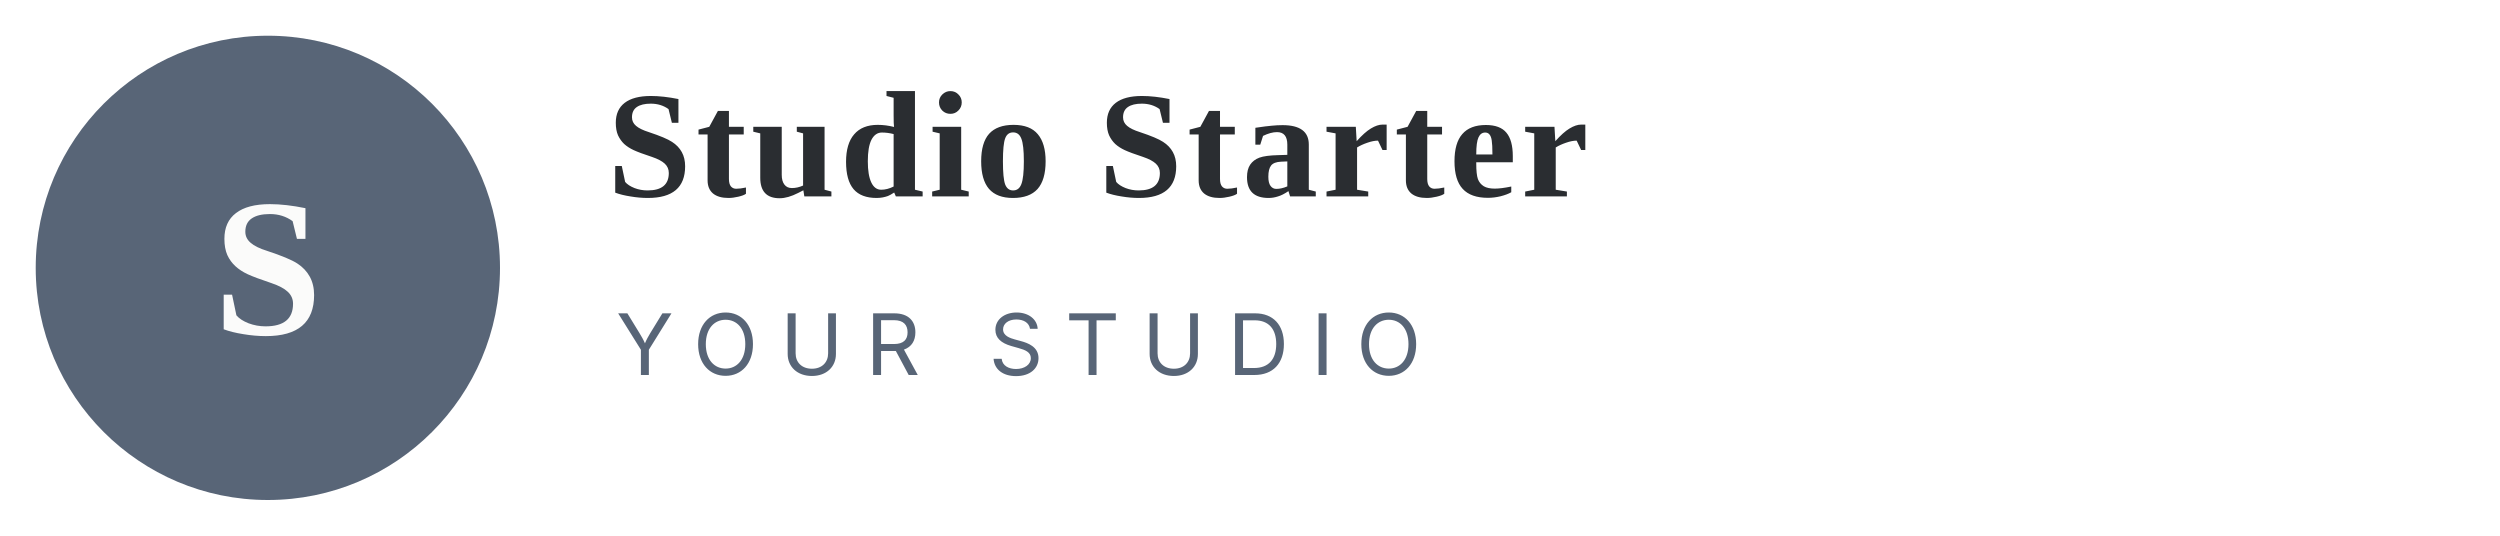
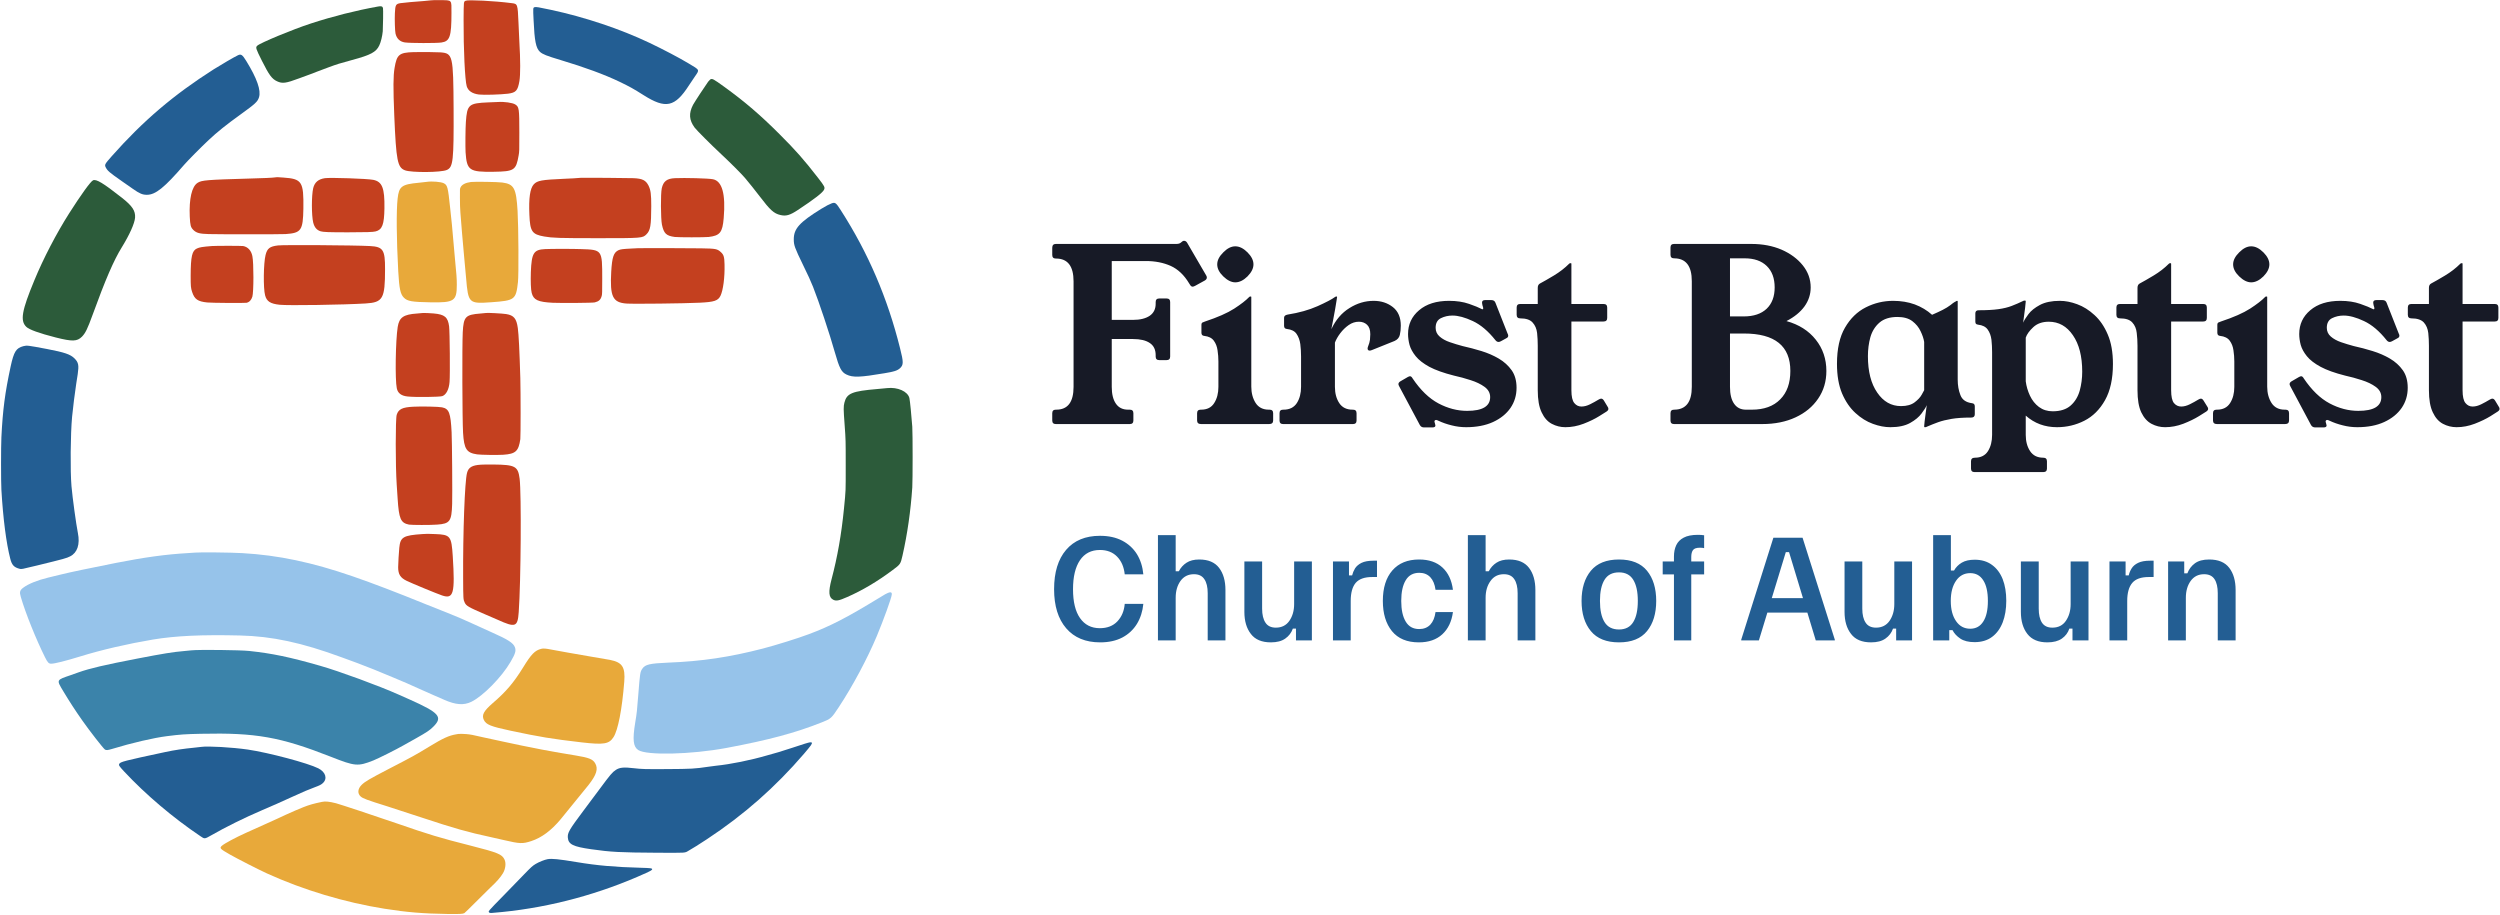
- <svg xmlns="http://www.w3.org/2000/svg" viewBox="0 0 280 60" fill="none" role="img" aria-label="Studio Starter">
-   <circle cx="30" cy="30" r="26" fill="#586577" />
-   <text x="30" y="30" font-family="Libre Baskerville, Georgia, Cambria, 'Times New Roman', serif" font-size="22" font-weight="700" fill="#FBFBFA" text-anchor="middle" dominant-baseline="central">S</text>
-   <text x="68" y="22" font-family="Libre Baskerville, Georgia, Cambria, 'Times New Roman', serif" font-size="17" font-weight="700" fill="#2A2D31" dominant-baseline="auto" letter-spacing="0.5">Studio Starter</text>
-   <text x="69" y="42" font-family="'Inter', system-ui, sans-serif" font-size="9.5" font-weight="400" fill="#586577" dominant-baseline="auto" letter-spacing="2.5">YOUR STUDIO</text>
+ <svg xmlns="http://www.w3.org/2000/svg" viewBox="9 8 2311 845" width="2311" height="845">
+   <g transform="scale(0.704918)">
+     <path d="M 508.5 19.9 C 479.5 25.1, 449.4 32.7, 420.3 42.2 C 396.6 49.9, 353.8 67.7, 350.1 71.3 C 347.7 73.6, 348.1 74.8, 356.3 91.2 C 365.7 109.9, 369.4 114.9, 376.2 118 C 383.1 121.2, 387.6 120.6, 405 114.1 C 409.7 112.4, 416.3 109.9, 419.7 108.7 C 423.1 107.4, 427.4 105.8, 429.3 105 C 431.3 104.2, 437.7 101.8, 443.7 99.6 C 454.5 95.6, 458.3 94.4, 474.6 90 C 499.1 83.4, 506.1 79.6, 510.2 70.8 C 512.3 66.4, 514.1 58.7, 514.7 52.4 C 515.1 46.8, 515.4 23.3, 515 21.9 C 514.4 19.6, 512.7 19.1, 508.5 19.9 M 944.1 115.6 C 943.6 116, 942.4 117.3, 941.4 118.5 C 938 123.1, 923.1 145.9, 921.6 148.8 C 915.8 160, 916.4 168.8, 923.7 178.7 C 926.3 182.2, 945.8 201.7, 958.5 213.5 C 970.5 224.7, 985.2 239.4, 989.7 244.7 C 994.7 250.5, 1003.3 261.4, 1008.9 268.7 C 1022.8 287, 1027.6 291.3, 1036.1 293.3 C 1043.5 295.1, 1048.7 293.6, 1059.1 286.7 C 1081.2 272.1, 1091.7 263.9, 1093.4 260.1 C 1094.8 257, 1094.2 255.8, 1085.7 244.8 C 1066.5 220.1, 1056.5 208.8, 1035 187.3 C 1010 162.3, 990 145.1, 962.7 125.3 C 948 114.7, 946.8 114, 944.1 115.6 M 134.8 247.8 C 131.6 249.2, 119 266.7, 103.4 291.2 C 86.8 317.4, 69.7 350.1, 57.8 379 C 41.3 418.8, 39 431.9, 47.2 439.9 C 51 443.6, 64.3 448.4, 85.9 453.9 C 107.8 459.4, 113.8 459.2, 120.2 452.9 C 124.7 448.3, 127.5 442.7, 134.2 424.2 C 151 378, 161.9 352.8, 172.4 335.8 C 182.7 319.1, 189.3 304.3, 189.9 296.8 C 190.5 287.8, 186.4 281.5, 172.4 270.5 C 148.1 251.4, 139 245.9, 134.8 247.8 M 1176 520.3 C 1174.6 520.5, 1168.9 521, 1163.3 521.5 C 1130.1 524.3, 1123.2 527.1, 1120.1 539.3 C 1118.8 544.6, 1118.8 547.4, 1120.4 568.8 C 1121.8 588.2, 1121.8 588.2, 1121.8 621.2 C 1121.8 657.6, 1122 652.9, 1119.5 678.5 C 1116.1 712.5, 1111 741.6, 1103.2 771.1 C 1098.9 787.6, 1099.5 794.8, 1105.4 797.8 C 1109.3 799.8, 1112.8 799.1, 1123.7 794.3 C 1143.4 785.7, 1163.5 773.8, 1183.5 758.8 C 1193.5 751.4, 1193.7 751, 1196.2 740.2 C 1202.7 711.6, 1207 681.4, 1209.1 650.5 C 1209.7 641.6, 1209.7 579.6, 1209.1 571 C 1208 556.1, 1206.1 536.7, 1205.3 533.3 C 1203.1 524.6, 1189.9 518.7, 1176 520.3" fill="#2C5B3A" fill-rule="evenodd" />
+     <path d="M 714.1 20.7 C 711.6 21.4, 711.7 21.1, 712.5 38 C 713.7 65.1, 715.6 74.5, 720.8 79.3 C 724.5 82.6, 729.3 84.5, 748.3 90.2 C 779.9 99.7, 805 108.9, 825.5 118.7 C 838.3 124.9, 843.3 127.6, 856.7 136.1 C 885.8 154.5, 897.8 151.9, 916.3 123.2 C 918.5 119.9, 921.8 115, 923.6 112.3 C 930.4 102.4, 930.9 103.6, 915.9 94.6 C 903.8 87.3, 882.1 75.9, 864.4 67.5 C 826.1 49.3, 779.8 33.8, 735 24.2 C 719.3 20.8, 715.8 20.3, 714.1 20.7 M 324.8 83.8 C 320.1 86, 303 96, 293.1 102.2 C 240.4 135.7, 200.3 169.9, 159.2 216.3 C 150.2 226.5, 149.7 227.4, 151.4 230.8 C 153.8 235.4, 155.9 237.3, 172.8 249.1 C 178 252.6, 184.3 257.1, 187 259 C 195.8 265.2, 199.6 266.8, 205.3 266.8 C 216.6 266.9, 228.4 257.4, 254.2 227.5 C 258.8 222.1, 276.8 204, 286.5 194.9 C 297.7 184.4, 309.1 175.2, 328 161.6 C 347.8 147.3, 350.5 144.8, 352.4 139 C 355.3 130, 349.8 114.1, 335.7 91.3 C 330.6 83, 328.9 81.9, 324.8 83.8 M 1103.4 278 C 1100.2 279.2, 1096.3 281.2, 1089.9 285.1 C 1061.3 302.8, 1053.7 311.1, 1053.7 325.1 C 1053.7 333, 1054.8 336, 1065.8 358.7 C 1072.3 372, 1075.9 379.8, 1079 387.6 C 1086.5 406.4, 1101.1 450.3, 1107.5 473.2 C 1113.5 494.3, 1116.1 499.3, 1122.8 502.5 C 1131.2 506.6, 1140.7 506.2, 1172.6 500.8 C 1185.5 498.7, 1189.6 497.3, 1193 494.2 C 1197.7 489.8, 1197.7 486.4, 1193.1 468.2 C 1176.6 402, 1151.4 343.2, 1115.4 287.1 C 1109 277.1, 1108 276.4, 1103.4 278 M 43.4 465.3 C 33.9 467.8, 31 472.4, 26.8 491.6 C 19.3 526.4, 16.4 548.6, 14.6 584.7 C 14 596.2, 14 643.9, 14.6 653.7 C 16.8 691.5, 21 723.7, 26.2 743.9 C 28.3 752.3, 31.1 755.3, 38.3 757.2 C 41.1 757.9, 40.4 758, 61.8 752.8 C 97.3 744.1, 99.9 743.4, 104.8 740.9 C 114.2 736.2, 117.9 725.1, 114.9 710.3 C 112.6 698.8, 107.8 663.8, 106.5 648.8 C 104.8 629, 105.2 580.5, 107.3 558 C 108.4 546.3, 111 525.8, 112.7 514.8 C 113.2 511.4, 114.1 505.5, 114.7 501.9 C 116.4 490.2, 115.7 486.6, 110.4 481.3 C 105.1 476, 97.3 473.4, 74.3 469 C 48.9 464.2, 48.1 464.1, 43.4 465.3" fill="#235E93" fill-rule="evenodd" />
+     <path d="M 268.7 736 C 267.5 736.1, 263.5 736.4, 259.8 736.6 C 230.1 738.3, 202.8 742.1, 165 749.5 C 127.8 756.9, 105.4 761.6, 92.8 764.7 C 87 766.1, 79.3 768, 75.9 768.8 C 61.8 772.2, 49.8 777.1, 43.3 782 C 38.8 785.3, 38.1 787.8, 40 794 C 46.1 815.1, 60.1 849.8, 71.8 873.3 C 75.2 880.1, 76.7 881.7, 79.8 881.7 C 84.5 881.7, 98.7 878.1, 117.9 872.2 C 146 863.5, 180.2 855.6, 213.5 850 C 243.2 845.1, 277.7 843.5, 327.5 844.7 C 369.6 845.7, 408.4 854, 461.3 873.5 C 467.7 875.8, 476.7 879.2, 481.5 880.9 C 491.6 884.6, 513.1 893.2, 528 899.6 C 533.8 902, 541.9 905.5, 546 907.2 C 550.1 909, 557.6 912.3, 562.5 914.6 C 567.4 916.9, 575.8 920.6, 581 922.8 C 586.2 925.1, 592.6 927.9, 595.2 929 C 610.3 935.7, 620.9 936.5, 630.8 931.7 C 646.2 924.2, 670.8 899.2, 682.3 879.3 C 688.6 868.5, 689.7 864.8, 688 860.1 C 685.9 854.5, 678.8 849.9, 657.7 840.6 C 651.7 837.9, 640.9 833, 633.7 829.7 C 619.3 823.1, 611.7 819.8, 596.7 813.9 C 591.3 811.8, 580.3 807.4, 572.3 804.2 C 531.2 787.5, 502.6 776.6, 475.5 767.2 C 421.8 748.7, 377.9 739.4, 330.7 736.7 C 315.8 735.8, 274.3 735.4, 268.7 736 M 1177.3 788.8 C 1175 789.7, 1174.2 790.2, 1165.3 795.6 C 1123.2 821.3, 1101.5 832.5, 1073.4 843 C 1059.1 848.4, 1030.2 857.4, 1013.3 861.8 C 969.7 873.1, 933 878.6, 888.8 880.3 C 865 881.3, 858.9 882.7, 855.2 888.1 C 852.2 892.4, 852.1 893.5, 849.8 922.2 C 848.3 942.4, 847.8 946.8, 845.8 958.7 C 842.1 981.3, 843.1 990.5, 849.7 994.9 C 860.6 1002.2, 919.1 1000.8, 965.3 992.2 C 1021.2 981.7, 1055.5 972.5, 1090.5 958.6 C 1102.5 953.8, 1103 953.4, 1112.5 939 C 1130.9 911.2, 1150.4 874.6, 1162.7 845.2 C 1171.5 824, 1181.8 795.7, 1182.2 791.1 C 1182.6 788.1, 1180.9 787.3, 1177.3 788.8" fill="#96C3EA" fill-rule="evenodd" />
+     <path d="M 263.5 864.2 C 261.3 864.4, 256.7 864.9, 253.3 865.2 C 240 866.3, 227 868.4, 192.8 875 C 149.8 883.3, 130.6 887.8, 115.9 893 C 113.9 893.8, 109.3 895.4, 105.8 896.6 C 86.2 903.3, 86.6 902.5, 96 918.2 C 103.8 931.2, 111.7 943.4, 120.8 956.3 C 130 969.5, 148.2 992.8, 150.3 994.2 C 152 995.4, 153.9 995.2, 159.6 993.5 C 185.5 985.6, 214.2 978.9, 231.8 976.7 C 250.3 974.4, 254.5 974.1, 276.4 973.6 C 348.2 972, 380.4 977.7, 446.8 1003.8 C 478.5 1016.3, 482 1016.6, 502.3 1008.6 C 509 1005.9, 532.4 994.2, 541.8 988.8 C 545.9 986.5, 553.2 982.3, 558.2 979.6 C 572.6 971.5, 576.5 968.9, 581.2 964.1 C 593.7 951.6, 588.8 946, 550.3 928.8 C 545.1 926.5, 538.5 923.5, 535.7 922.3 C 510 910.8, 457.8 891.6, 432.5 884.4 C 392.3 872.9, 369.6 868.2, 339.7 865 C 327.7 863.7, 273.2 863.1, 263.5 864.2" fill="#3B83AA" fill-rule="evenodd" />
+     <path d="M 1068.2 986.6 C 1064.7 987.7, 1057.1 990.1, 1051.3 992.1 C 1045.6 994, 1037.6 996.5, 1033.7 997.7 C 1029.7 998.8, 1023.2 1000.7, 1019.2 1001.8 C 997 1008.3, 970.7 1013.6, 951.7 1015.5 C 950.5 1015.6, 946.1 1016.2, 941.8 1016.8 C 923.7 1019.5, 919.8 1019.7, 887.2 1019.9 C 858.9 1020.1, 853.6 1019.9, 844.5 1018.8 C 830.8 1017.2, 825.6 1017.6, 820.3 1021 C 815.8 1024, 813.1 1027.1, 799 1046.2 C 794 1053, 784.5 1065.6, 778 1074.3 C 759.1 1099.6, 756.9 1103.4, 757.4 1109.8 C 758.1 1118.6, 764.3 1121.6, 788 1125 C 813.9 1128.7, 825.8 1129.3, 874.1 1129.6 C 914.3 1129.8, 910.4 1130, 915.8 1126.9 C 920.8 1124.1, 929.6 1118.6, 939.9 1111.8 C 988.3 1079.9, 1029.5 1043.6, 1067.2 999.7 C 1076.7 988.5, 1078 986.7, 1077.3 985.3 C 1076.8 984.3, 1075.1 984.5, 1068.2 986.6 M 276.5 990.8 C 274.8 991.1, 270.9 991.5, 267.7 991.8 C 254.1 993.1, 241.1 995, 229.7 997.5 C 174.9 1009.2, 170.4 1010.4, 169.1 1013.2 C 168.3 1014.9, 169.1 1016.1, 175.4 1022.9 C 203.7 1053.2, 239.2 1083.4, 275.6 1107.9 C 281.1 1111.7, 281.1 1111.7, 289.7 1106.8 C 308.9 1095.8, 332.5 1084.1, 356.7 1073.7 C 371.1 1067.6, 379.3 1063.9, 397.3 1055.7 C 410.8 1049.5, 417 1046.9, 425.3 1043.8 C 432 1041.3, 433.8 1040.4, 436 1038.4 C 442.5 1032.6, 439.9 1023.8, 430.2 1018.9 C 416.5 1012, 364.9 998.3, 337.8 994.3 C 317 991.3, 285.5 989.5, 276.5 990.8 M 731 1138 C 727 1138.7, 719.5 1141.7, 715.2 1144.3 C 711.2 1146.7, 709.1 1148.6, 700.3 1157.7 C 695.7 1162.5, 683.7 1174.9, 673.7 1185.1 C 651.7 1207.6, 652.7 1206.4, 654.4 1208 C 655.2 1208.9, 655.8 1208.9, 671.4 1207.3 C 735.4 1200.9, 800.1 1183.4, 859.9 1156.2 C 866.3 1153.3, 868 1152.2, 868 1151.2 C 868 1149.9, 866.2 1149.7, 853.1 1149.3 C 819.4 1148.4, 796 1146.4, 768.6 1141.8 C 745 1137.9, 736.8 1137.1, 731 1138" fill="#235E93" fill-rule="evenodd" />
+     <path d="M 722.5 862.2 C 714.2 864.3, 709.4 869.2, 698.7 886.7 C 686.3 906.7, 676.5 918.3, 658.8 933.5 C 646.9 943.9, 644.2 949.1, 647.3 955.5 C 650.3 961.6, 656.3 964, 682 969.5 C 721 977.8, 736.3 980.3, 775.8 984.9 C 804.6 988.2, 811.5 987.1, 817.3 978 C 823.2 968.9, 828.5 941.7, 831.4 905.3 C 832.9 886.1, 828.8 879.9, 812.7 876.7 C 810.7 876.3, 799 874.3, 786.5 872.2 C 765.4 868.6, 751.4 866.1, 735.8 863.2 C 728.2 861.7, 725.2 861.5, 722.5 862.2 M 614 973.8 C 613.7 973.9, 612.4 974.1, 611 974.3 C 601.5 975.9, 594.1 979.2, 575.7 990.4 C 557.5 1001.5, 553.9 1003.5, 523.3 1019.3 C 497.1 1032.9, 491.5 1036.2, 487 1040.6 C 481.8 1045.8, 481.3 1051.8, 485.7 1055.8 C 488.6 1058.4, 493.6 1060.3, 520.8 1068.8 C 527.6 1070.9, 547.6 1077.5, 565.3 1083.3 C 609.2 1097.8, 625.2 1102.4, 657.2 1109.3 C 662.1 1110.4, 669.7 1112.1, 674 1113.1 C 694.5 1117.9, 698.2 1118, 709.5 1114.3 C 723.1 1109.8, 735.5 1100.6, 747.9 1085.8 C 752.3 1080.6, 780.4 1046, 784.5 1040.8 C 795.1 1027.3, 797.5 1019.5, 793.2 1012.2 C 790.1 1006.9, 785.1 1004.9, 767.4 1002 C 761.8 1001.1, 753.1 999.6, 748.1 998.8 C 736.6 996.9, 710.7 992, 696.7 989 C 690.7 987.7, 679.7 985.4, 672.2 983.8 C 664.7 982.3, 653 979.7, 646.3 978.2 C 632.9 975.1, 630 974.5, 624.3 974 C 620.8 973.7, 615.2 973.6, 614 973.8 M 435 1062.9 C 424 1065.2, 418.6 1066.7, 410.7 1069.8 C 404.4 1072.3, 395.8 1076, 387.5 1079.8 C 383.7 1081.6, 379 1083.7, 377.2 1084.6 C 375.3 1085.4, 366.8 1089.3, 358.2 1093.2 C 349.6 1097.1, 339.3 1101.7, 335.3 1103.5 C 321.8 1109.6, 307.2 1117.4, 303.8 1120.4 C 300.3 1123.5, 301.1 1124.4, 314.2 1131.9 C 323.3 1137.1, 351.8 1151.7, 363 1156.8 C 410.5 1178.4, 464.7 1194.7, 516.8 1203 C 546.7 1207.7, 567.3 1209.4, 599.3 1209.9 C 616 1210.1, 619.6 1209.9, 621.7 1208.8 C 622.3 1208.5, 628.6 1202.3, 635.8 1195.1 C 642.9 1187.9, 651.9 1179, 655.8 1175.3 C 664.2 1167.5, 669 1162, 672.3 1156.5 C 675.7 1150.9, 676.6 1143.2, 674.4 1138.6 C 671.1 1131.6, 666.1 1129.5, 630 1120.3 C 588.9 1109.9, 575.8 1105.9, 532.2 1090.8 C 506.5 1081.9, 457.8 1065.8, 453.4 1064.7 C 444.6 1062.5, 439.4 1061.9, 435 1062.9" fill="#E8A93A" fill-rule="evenodd" />
+     <path d="M 577.8 11.8 C 575.9 12.1, 571.8 12.4, 568.6 12.7 C 559.8 13.2, 540.8 15, 537.8 15.5 C 531.8 16.5, 531.1 17.8, 530.6 28.7 C 530.2 36.9, 530.7 52, 531.4 55.2 C 532.9 62, 537.1 66, 543.7 67 C 550.9 68, 584.9 68.1, 591.6 67.1 C 602.7 65.5, 604.8 59.4, 604.8 28.2 C 604.8 10.6, 605.9 11.8, 590.3 11.5 C 583.6 11.4, 580.3 11.5, 577.8 11.8 M 623.5 12.3 C 620.7 13.6, 620.9 12.5, 620.7 37.6 C 620.5 75.2, 622.5 116.7, 624.8 124.4 C 626.6 130.5, 632.1 134.2, 640.8 135.3 C 646.9 136.1, 669.2 135.4, 679 134.2 C 689.4 132.8, 691.7 130.3, 693.9 117.7 C 695.3 109.4, 695.3 90.6, 693.8 65.5 C 693.6 60.7, 693 49.9, 692.7 41.3 C 691.6 16.1, 691.7 16.4, 683.2 15.4 C 661.5 12.6, 626.6 10.8, 623.5 12.3 M 555 79.7 C 536.2 80.3, 533.1 82.9, 530.2 100.4 C 528.4 110.8, 528.3 126.2, 529.8 163 C 532.3 222.3, 534 231, 543.9 234.7 C 552.6 237.9, 591.4 237.6, 598.8 234.2 C 607 230.5, 607.9 222.2, 607.6 154.2 C 607.2 83.6, 606.6 81.2, 590.1 80 C 583.6 79.6, 564.2 79.4, 555 79.7 M 665.8 145.1 C 664 145.2, 658.3 145.4, 653.2 145.6 C 627.4 146.7, 625.3 148.4, 623.7 171.2 C 623.1 179.1, 622.9 204.2, 623.3 211 C 624.9 234.8, 628.1 237.1, 660.4 236.6 C 687.2 236.2, 689.5 234.6, 692.9 215.1 C 693.8 209.8, 693.8 209.8, 693.8 185.7 C 693.8 153.6, 693.5 151.5, 688.4 148.3 C 685 146.1, 673.8 144.5, 665.8 145.1 M 373.2 244 C 369.8 244.5, 358.6 245, 339.8 245.5 C 284.1 247.1, 277.3 247.6, 271.9 251.1 C 264.3 255.9, 260.6 272, 261.6 295.3 C 262.2 307.1, 262.8 309.3, 266.3 312.9 C 270.3 316.8, 274.4 318, 286.3 318.3 C 298.9 318.7, 381.8 318.7, 387.3 318.3 C 407.8 316.9, 410.1 313.5, 410.6 285 C 411.1 249.5, 408.8 245.9, 384.4 244.2 C 376.8 243.6, 376.2 243.6, 373.2 244 M 774.7 244.5 C 767.4 245.1, 762.9 245.4, 752.7 245.8 C 722.9 247.1, 717.5 248.1, 712.8 253 C 707.8 258.4, 706 271.2, 707 293.3 C 707.9 315, 710.5 318.7, 726.5 321.5 C 737.4 323.4, 745.9 323.7, 797.7 323.7 C 855.1 323.7, 855.4 323.6, 860.5 318.6 C 865.7 313.4, 866.7 307.4, 866.8 281.7 C 866.8 265.9, 866.1 260.6, 863.2 254.7 C 859.6 247.7, 855.2 245.5, 843.5 245 C 836.2 244.7, 777.5 244.3, 774.7 244.5 M 438.8 245 C 430.2 246.3, 425.4 250.4, 423.5 258 C 421.2 267.7, 421.2 293.7, 423.5 303.2 C 425.1 309.5, 428.1 313.1, 433.3 314.7 C 436.6 315.7, 444.1 316, 469 316 C 492.9 316, 502 315.7, 505.4 314.8 C 514 312.6, 516.6 305.8, 516.9 284.5 C 517.3 258, 514 249.6, 502.3 247.2 C 494.5 245.6, 446.1 244, 438.8 245 M 897.8 245 C 887.3 245.5, 882.7 249.1, 880.6 258.2 C 879 265.3, 879.2 298, 880.8 305.9 C 883.3 317.6, 886.4 320.6, 897.7 322.1 C 902.5 322.7, 937 322.7, 942.1 322.1 C 957 320.3, 960.2 316.2, 961.8 297.4 C 964.5 265.8, 959.8 248.8, 947.7 246.4 C 941.8 245.2, 910.8 244.4, 897.8 245 M 377.3 333.2 C 366.5 334.5, 363.2 337, 361 345.8 C 358.3 356.6, 357.9 389.3, 360.4 398.6 C 362.5 406.6, 367.3 409.7, 379.5 411 C 390.8 412.2, 462.9 411.1, 492.3 409.3 C 514.9 407.9, 517.7 403.1, 517.7 364.3 C 517.8 338.9, 515.2 334.9, 497.8 334 C 476.8 332.9, 384.7 332.3, 377.3 333.2 M 290.5 334 C 278.1 335, 274.5 335.6, 271 337.2 C 264.6 340.1, 262.9 347.5, 262.8 373 C 262.8 387, 263 389, 264.7 394.2 C 267.9 403.8, 272 406.7, 284.5 408 C 289.7 408.6, 333.6 408.9, 336.1 408.4 C 339.7 407.6, 342.3 404.9, 343.7 400.4 C 345.5 394.4, 345.6 356.3, 343.7 347.1 C 342.2 339.9, 337.9 335.2, 331.7 334 C 329.6 333.6, 295.5 333.6, 290.5 334 M 850 336.8 C 849.9 336.9, 845.6 337.1, 840.3 337.3 C 829.9 337.8, 826.6 338.2, 823.9 339.4 C 817.5 342.4, 815.4 348.4, 814.3 367.8 C 812.5 400.2, 816.2 408, 834.1 409.4 C 843 410.1, 910.6 409.3, 930.3 408.3 C 949.5 407.4, 954.4 405.7, 957.6 399.2 C 961.1 391.9, 963.3 375.1, 962.9 358.2 C 962.7 348.2, 961.8 345.4, 958.2 342.1 C 953.4 337.7, 951.6 337.3, 932.2 337 C 916.3 336.7, 850.2 336.6, 850 336.8 M 727.7 338 C 712.6 338.7, 709.9 343, 708.9 368.1 C 708.5 380.4, 708.9 391.2, 710 395.4 C 712.4 404.7, 718.1 407.4, 737.7 408.4 C 749.4 408.9, 789.9 408.6, 792.7 407.9 C 798.1 406.6, 800.6 404.3, 801.9 399.1 C 802.4 397.1, 802.5 394.8, 802.5 376.8 C 802.5 338.8, 802.6 338.9, 774.5 338 C 763.5 337.6, 735.9 337.6, 727.7 338 M 567.3 421.8 C 567.1 421.9, 563.5 422.2, 559.5 422.5 C 541.9 423.7, 536.3 427.6, 534.3 440.1 C 531.5 457.8, 530.7 509.3, 533.1 520.5 C 534.4 527, 539.1 530.5, 547.4 531.3 C 557.6 532.4, 589.3 532, 592.8 530.8 C 597.9 529, 601.6 521.9, 602.3 512.2 C 603.1 502.4, 602.6 446.7, 601.7 439.3 C 600.1 427.2, 595.9 423.7, 581.5 422.4 C 577.3 422, 568.1 421.6, 567.3 421.8 M 650 421.8 C 649.9 421.9, 646.6 422.2, 642.7 422.5 C 623.1 424, 620.7 426.6, 619.6 447 C 618.7 465.5, 619 560.6, 620 578.8 C 621.3 600.2, 624.5 605.2, 638.5 607.2 C 643.5 607.9, 665.2 608.2, 672.7 607.7 C 689 606.6, 692.8 603.1, 695.1 587.2 C 695.6 583.2, 695.6 526.4, 695.1 507.2 C 694 470.5, 693 450.2, 691.8 441.5 C 690.1 429.1, 686.6 424.8, 676.6 423.2 C 671.9 422.4, 650.5 421.3, 650 421.8 M 554.7 544.7 C 540.4 545.4, 535.3 547.9, 533 555.3 C 531.3 560.4, 531.3 622.2, 533 647 C 533.3 652.6, 533.9 660.8, 534.2 665.2 C 535.9 691.8, 538.2 697.1, 549.1 699.3 C 552.4 699.9, 577.5 700, 586 699.3 C 602.8 698.1, 605 695, 605.7 672.2 C 606.1 659.8, 605.6 590.4, 605 578.3 C 603.7 552.7, 601.7 547.4, 592.4 545.5 C 588.3 544.6, 565.4 544.1, 554.7 544.7 M 643.5 620.7 C 631.9 621.4, 627.1 624.2, 625.2 631.5 C 622.2 642.8, 619.8 710.1, 620.1 769 C 620.2 796.9, 620.3 797.5, 622.1 801.4 C 624.2 805.9, 626.7 807.4, 649 817 C 654.7 819.4, 661.9 822.5, 665.2 824 C 688.8 834.7, 691.6 833.7, 693 814 C 695.9 773.4, 696.6 658.7, 694.2 639.2 C 692.1 622.8, 688.5 620.8, 660 620.5 C 653.5 620.4, 646.1 620.5, 643.5 620.7 M 566.7 711.7 C 541.6 713.4, 537.8 715.6, 536.4 729.5 C 535.8 734.9, 534.9 750.8, 534.9 755.2 C 534.9 764.4, 537.7 769, 546.2 773.1 C 552.1 776, 585.9 790, 592.5 792.2 C 607.5 797.3, 609.6 789.8, 606.5 740.8 C 604.8 714.2, 603.4 712.4, 583.2 711.7 C 573.9 711.3, 572.2 711.3, 566.7 711.7" fill="#C4401F" fill-rule="evenodd" />
+     <path d="M 572.6 249.8 C 570.8 250.1, 566 250.6, 561.9 251 C 539.5 253.1, 536 255.7, 534.2 271.7 C 532.4 287.5, 532.7 324.7, 535 367 C 536.3 390, 537.8 397.1, 542.4 401.7 C 547.1 406.4, 552.9 407.4, 577.2 407.8 C 608.4 408.4, 611.8 406.1, 611.8 384.8 C 611.8 376.1, 611.5 372.6, 609 346.5 C 608.3 339, 607.2 327.4, 606.7 320.7 C 605.5 306.5, 605.5 306.7, 603.1 284.3 C 600.2 256.5, 599.6 254.1, 594.6 251.6 C 591.1 249.8, 579.4 248.8, 572.6 249.8 M 630.4 250 C 623.3 250.9, 618.5 253.4, 616.8 256.9 C 615.8 258.8, 615.8 258.8, 615.9 270.7 C 615.9 278.3, 616.1 285.2, 616.5 290 C 617.5 304.2, 619.7 329.2, 621.3 346.7 C 622.3 356.4, 623.5 369.6, 624 376.1 C 626.8 409.1, 627.5 409.8, 657 407.7 C 688 405.5, 689.4 404.4, 692 381.2 C 693.1 371.7, 692.7 308.5, 691.5 288 C 689.7 258, 686.9 252.8, 671.5 250.7 C 665.7 249.9, 635.3 249.4, 630.4 250" fill="#E8A93A" fill-rule="evenodd" />
+   </g>
+   <path fill="#171A26" d="M1036.7 365.6Q1036.7 375.6 1040.5 381.1Q1044.3 386.7 1051.8 386.7L1053.4 386.7Q1056.7 386.7 1056.7 390L1056.7 396.7Q1056.7 400 1053.4 400L985 400Q981.7 400 981.7 396.7L981.7 390Q981.7 386.7 985 386.7L985.4 386.7Q1001.4 386.7 1001.4 365.6L1001.4 268.1Q1001.4 247 985.2 247L985 247Q981.7 247 981.7 243.7L981.7 237.1Q981.7 233.5 985 233.5L1096.2 233.5Q1099.1 233.5 1100.4 232.4L1101.8 231.3Q1102.4 230.6 1103.5 230.6Q1105.3 230.6 1106.4 232.4L1124 262.6Q1124.6 263.5 1124.6 264.6Q1124.6 266.1 1122.9 267.2L1114 272.1Q1112.4 273 1111.5 273Q1110 273 1108.9 271L1108.2 269.9Q1101.3 258.4 1091.2 253.8Q1081.1 249.3 1068.2 249.3L1036.7 249.3L1036.7 303.7L1056.3 303.7Q1066.2 303.7 1071.8 299.9Q1077.3 296.1 1077.3 288.8L1077.3 287.2Q1077.3 283.9 1080.7 283.9L1087.3 283.9Q1090.7 283.9 1090.7 287.2L1090.7 337.6Q1090.7 340.9 1087.3 340.9L1080.7 340.9Q1077.3 340.9 1077.3 337.6L1077.3 336.3Q1077.3 328.7 1071.9 325.1Q1066.5 321.4 1056.3 321.4L1036.7 321.4ZM1182.6 386.7Q1185.9 386.7 1185.9 390L1185.9 396.7Q1185.9 400 1182.2 400L1119.3 400Q1115.6 400 1115.6 396.7L1115.6 390Q1115.6 386.7 1118.9 386.7L1119.3 386.7Q1127.6 386.7 1131.4 380.6Q1135.3 374.5 1135.3 365.6L1135.3 342.1Q1135.3 337 1134.5 331.8Q1133.8 326.7 1131.1 323Q1128.4 319.2 1122.2 318.5Q1119.6 318.3 1119.6 315.6L1119.6 308.1Q1119.6 306.8 1120.4 306.2Q1121.3 305.7 1122.9 305.2Q1140.4 299.4 1149.9 293.3Q1159.3 287.2 1163.7 282.6Q1164.2 282.1 1164.6 282.1L1165.3 282.1Q1165.7 282.1 1165.7 282.6L1165.7 365.4Q1165.7 374.2 1169.7 380.5Q1173.7 386.7 1181.9 386.7ZM1150.9 235.7Q1156.6 235.7 1162.2 241.3Q1167.7 246.8 1167.7 252.4Q1167.7 257.9 1162.2 263.5Q1156.6 269 1150.9 269Q1145.5 269 1139.8 263.5Q1134.2 258.1 1134.2 252.4Q1134.2 246.8 1139.8 241.3Q1145.3 235.7 1150.9 235.7ZM1239.7 312.3Q1245.7 299.4 1256.4 292.8Q1267 286.1 1278.8 286.1Q1289.2 286.1 1296.6 291.9Q1303.9 297.7 1303.9 309Q1303.9 313.9 1303 317.6Q1302.1 321.4 1298.1 323.2L1277.2 331.6Q1275.9 332.1 1275.2 332.1Q1273.2 332.1 1273.2 330.1Q1273.2 329.4 1273.7 328.1Q1275 325 1275.4 322.1Q1275.7 319.2 1275.7 317Q1275.7 311 1272.7 308.2Q1269.7 305.4 1265.2 305.4Q1260.1 305.4 1255.7 308.5Q1251.3 311.6 1247.9 316.1Q1244.6 320.5 1243 324.7L1243 365.6Q1243 374.5 1247 380.6Q1251 386.7 1259.3 386.7L1259.7 386.7Q1263 386.7 1263 390L1263 396.7Q1263 400 1259.7 400L1195.1 400Q1191.8 400 1191.8 396.7L1191.8 390Q1191.8 386.7 1195.1 386.7L1195.5 386.7Q1203.8 386.7 1207.8 380.6Q1211.7 374.5 1211.7 365.6L1211.7 337.6Q1211.7 331.6 1211 326.1Q1210.2 320.5 1207.5 316.6Q1204.9 312.8 1198.6 312.1Q1196 311.9 1196 309.2L1196 301.7Q1196 299.4 1199.3 298.8Q1215.1 296.3 1227 291Q1238.8 285.7 1243 282.6Q1243.7 282.1 1244.2 282.1L1244.6 282.1Q1245 282.1 1245 282.6Q1245 282.8 1244.5 285.9Q1243.9 289 1243.2 293.8Q1242.4 298.5 1241.4 303.5Q1240.4 308.5 1239.7 312.3ZM1396.5 323.4Q1395.2 324.1 1394.3 324.1Q1392.7 324.1 1391.4 322.5Q1381.4 309.9 1370.5 304.8Q1359.6 299.7 1351.7 299.7Q1345.9 299.7 1341 302.1Q1336.1 304.5 1336.1 311Q1336.1 315.9 1339.8 319.1Q1343.4 322.3 1349.2 324.3Q1355 326.3 1361 327.9Q1369.6 329.8 1378.4 332.5Q1387.2 335.2 1394.5 339.5Q1401.8 343.8 1406.4 350.3Q1410.9 356.7 1410.9 366.5Q1410.9 376.9 1405.3 385.1Q1399.6 393.3 1389.2 398.1Q1378.7 402.9 1364.3 402.9Q1357.4 402.9 1350.9 401.2Q1344.3 399.6 1338.6 396.9Q1337.2 396.2 1336.6 396.2Q1335 396.2 1335 397.8Q1335 398.2 1335.5 399.6Q1335.9 400.9 1335.9 401.3Q1335.9 403.1 1333.2 403.1L1325.2 403.1Q1322.8 403.1 1321.5 400.9L1302.4 365.1Q1301.7 363.8 1301.7 363.1Q1301.7 361.6 1303.5 360.5L1310.4 356.5Q1311.7 355.8 1312.4 355.8Q1313.7 355.8 1314.8 357.8Q1325.7 374 1338.7 380.9Q1351.7 387.8 1365.2 387.8Q1386.5 387.8 1386.5 375.1Q1386.5 369.4 1381.3 365.6Q1376.1 361.8 1368.4 359.4Q1360.8 356.9 1353 355.2Q1338.8 351.6 1330.3 347.1Q1321.9 342.5 1317.7 337.3Q1313.5 332.1 1312 326.9Q1310.6 321.6 1310.6 316.8Q1310.6 303.4 1320.8 294.8Q1331 286.1 1348.5 286.1Q1359 286.1 1367 288.9Q1375 291.7 1378.1 293.4Q1379 293.9 1379.4 293.9Q1380.1 293.9 1380.1 293Q1380.1 292.3 1379.4 290.3Q1379.2 289.2 1379.1 288.7Q1379 288.1 1379 287.7Q1379 285.4 1381.8 285.4L1387.6 285.4Q1390.5 285.4 1391.4 287.9L1402.5 316.1Q1403.2 317.4 1403.2 318.3Q1403.2 319.9 1401.4 320.7ZM1495.1 384Q1495.8 384.9 1495.8 386Q1495.8 387.3 1494 388.5L1487.3 392.7Q1481.4 396.4 1472.9 399.7Q1464.5 402.9 1456 402.9Q1449.4 402.9 1443.5 399.8Q1437.6 396.7 1434.1 389.2Q1430.5 381.8 1430.5 368.7L1430.5 327.6Q1430.5 321.6 1429.9 315.8Q1429.2 309.9 1425.7 306.1Q1422.3 302.3 1414.3 302.3Q1411 302.3 1411 299L1411 292.3Q1411 289 1414.3 289L1430.5 289L1430.5 274.1Q1430.5 271.2 1432.5 270.1Q1437.4 267.5 1445.4 262.7Q1453.4 257.9 1459.6 251.7Q1460 251.3 1460.7 251.3L1461.2 251.3Q1461.6 251.3 1461.6 251.9L1461.6 289L1491.3 289Q1494.7 289 1494.7 292.3L1494.7 301.9Q1494.7 305.2 1491.3 305.2L1461.6 305.2L1461.6 368.7Q1461.6 377.4 1464.3 380.6Q1466.9 383.8 1470.9 383.8Q1474.7 383.8 1478.9 381.7Q1483.1 379.6 1486.7 377.4Q1488.2 376.5 1489.1 376.5Q1490.5 376.5 1491.6 378.2ZM1628 233.5Q1643.5 233.5 1655.9 238.8Q1668.2 244.2 1675.5 253.3Q1682.8 262.4 1682.8 273.7Q1682.8 283.2 1677.1 291.2Q1671.3 299.2 1660.4 304.8Q1677.7 309.6 1687.5 322Q1697.3 334.3 1697.3 350.9Q1697.3 365.4 1689.7 376.5Q1682.2 387.6 1668.8 393.8Q1655.5 400 1638 400L1556.5 400Q1553.2 400 1553.2 396.7L1553.2 390Q1553.2 386.7 1556.5 386.7Q1572.9 386.7 1572.9 365.6L1572.9 267.9Q1572.9 246.8 1556.5 246.8Q1553.2 246.8 1553.2 243.5L1553.2 236.8Q1553.2 233.5 1556.5 233.5ZM1620.9 300.5Q1634.6 300.5 1642.1 293.4Q1649.5 286.3 1649.5 273.7Q1649.5 261 1642.2 253.9Q1634.9 246.8 1621.8 246.8L1608.2 246.8L1608.2 300.5ZM1628.4 386.7Q1645.3 386.7 1654.6 377.2Q1664 367.8 1664 350.9Q1664 316.3 1621.1 316.3L1608.2 316.3L1608.2 365.6Q1608.2 375.8 1612 381.2Q1615.8 386.7 1622.9 386.7ZM1818.7 358.9Q1818.7 366.9 1821.2 373.2Q1823.6 379.6 1831.8 380.7Q1834.5 380.9 1834.5 383.6L1834.5 390.9Q1834.5 394 1831.2 394Q1820.3 394 1813.1 395.2Q1805.9 396.4 1800.6 398.3Q1795.4 400.2 1790.3 402.4Q1789.4 402.9 1788.8 402.9L1788.1 402.9Q1787.7 402.9 1787.7 402Q1787.7 401.1 1788.1 397.7Q1788.5 394.2 1789.1 389.9Q1789.7 385.6 1790.1 382.5Q1789 385.3 1785.3 390.2Q1781.7 395.1 1774.7 399Q1767.7 402.9 1756.4 402.9Q1748.8 402.9 1740.3 399.8Q1731.7 396.7 1724.2 389.8Q1716.6 382.9 1711.8 371.7Q1707.1 360.5 1707.1 344.3Q1707.1 323.6 1714.5 310.9Q1721.9 298.1 1733.8 292.1Q1745.7 286.1 1759 286.1Q1769.9 286.1 1779 289.4Q1788.1 292.8 1795 299Q1800.8 296.5 1804.9 294.4Q1809 292.3 1811.9 290.1Q1813 289.2 1814.2 288.3Q1815.4 287.4 1817 286.6Q1817.6 286.1 1818.1 286.1L1818.3 286.1Q1818.7 286.1 1818.7 286.6ZM1787.7 324.1Q1787 319.6 1784.4 314.2Q1781.9 308.8 1776.8 304.9Q1771.7 301 1763 301Q1752.4 301 1746.4 306.2Q1740.4 311.4 1738 319.6Q1735.7 327.9 1735.7 337.2Q1735.7 358.5 1744.3 370.9Q1752.8 383.4 1766.3 383.4Q1774.3 383.4 1778.9 379.9Q1783.4 376.5 1785.4 372.9Q1787.4 369.4 1787.7 368.7ZM1879.2 306.3Q1880.5 303.2 1884.1 298.4Q1887.6 293.7 1894.7 289.9Q1901.8 286.1 1913.1 286.1Q1920.7 286.1 1929.1 289.2Q1937.6 292.3 1945.1 299.2Q1952.7 306.1 1957.4 317.2Q1962.2 328.3 1962.2 344.5Q1962.2 364.9 1954.9 377.9Q1947.6 390.9 1935.8 396.9Q1924 402.9 1910.5 402.9Q1893.6 402.9 1881.6 392.2L1881.6 410Q1881.6 418.9 1885.6 425Q1889.6 431.1 1897.8 431.1Q1901.2 431.1 1901.2 434.4L1901.2 441.1Q1901.2 444.4 1897.8 444.4L1834.3 444.4Q1831 444.4 1831 441.1L1831 434.4Q1831 431.1 1834.6 431.1Q1842.8 431.1 1846.7 425Q1850.5 418.9 1850.5 410L1850.5 333.6Q1850.5 327.6 1849.9 322.1Q1849.2 316.5 1846.4 312.6Q1843.7 308.8 1837.4 308.1Q1835.9 307.9 1835.4 307.1Q1835 306.3 1835 305.2L1835 297.7Q1835 294.8 1838.1 294.8Q1849.2 294.8 1856.3 293.8Q1863.4 292.8 1868.6 290.8Q1873.8 288.8 1879 286.3Q1879.6 285.9 1880.2 285.9Q1880.7 285.9 1881 285.9L1881.2 285.9Q1881.6 285.9 1881.6 286.6Q1881.6 286.8 1881.5 287.7Q1881.4 288.6 1881 292.7Q1880.5 296.8 1879.2 306.3ZM1881.6 360.5Q1882.5 367.4 1885.5 373.8Q1888.5 380.2 1893.8 384.2Q1899.2 388.2 1906.5 388.2Q1917.1 388.2 1923.1 382.9Q1929.1 377.6 1931.5 369.1Q1933.8 360.7 1933.8 351.6Q1933.8 330.3 1925.2 317.9Q1916.7 305.4 1902.9 305.4Q1894 305.4 1888.6 310.4Q1883.2 315.4 1881.6 320.1ZM2049.5 384Q2050.2 384.9 2050.2 386Q2050.2 387.3 2048.4 388.5L2041.7 392.7Q2035.7 396.4 2027.3 399.7Q2018.9 402.9 2010.4 402.9Q2003.8 402.9 1997.9 399.8Q1992 396.7 1988.4 389.2Q1984.9 381.8 1984.9 368.7L1984.9 327.6Q1984.9 321.6 1984.2 315.8Q1983.6 309.9 1980.1 306.1Q1976.7 302.3 1968.7 302.3Q1965.4 302.3 1965.4 299L1965.4 292.3Q1965.4 289 1968.7 289L1984.9 289L1984.9 274.1Q1984.9 271.2 1986.9 270.1Q1991.8 267.5 1999.8 262.7Q2007.8 257.9 2014 251.7Q2014.4 251.3 2015.1 251.3L2015.5 251.3Q2016 251.3 2016 251.9L2016 289L2045.7 289Q2049 289 2049 292.3L2049 301.9Q2049 305.2 2045.7 305.2L2016 305.2L2016 368.7Q2016 377.4 2018.6 380.6Q2021.3 383.8 2025.3 383.8Q2029.1 383.8 2033.3 381.7Q2037.5 379.6 2041.1 377.4Q2042.6 376.5 2043.5 376.5Q2044.8 376.5 2045.9 378.2ZM2121.7 386.7Q2125 386.7 2125 390L2125 396.7Q2125 400 2121.3 400L2058.4 400Q2054.7 400 2054.7 396.7L2054.7 390Q2054.7 386.7 2058 386.7L2058.4 386.7Q2066.6 386.7 2070.5 380.6Q2074.4 374.5 2074.4 365.6L2074.4 342.1Q2074.4 337 2073.6 331.8Q2072.9 326.7 2070.2 323Q2067.5 319.2 2061.3 318.5Q2058.7 318.3 2058.7 315.6L2058.7 308.1Q2058.7 306.8 2059.5 306.2Q2060.4 305.7 2062 305.2Q2079.5 299.4 2089 293.3Q2098.4 287.2 2102.8 282.6Q2103.3 282.1 2103.7 282.1L2104.4 282.1Q2104.8 282.1 2104.8 282.6L2104.8 365.4Q2104.8 374.2 2108.8 380.5Q2112.8 386.7 2121 386.7ZM2090 235.7Q2095.7 235.7 2101.3 241.3Q2106.8 246.8 2106.8 252.4Q2106.8 257.9 2101.3 263.5Q2095.7 269 2090 269Q2084.6 269 2078.9 263.5Q2073.3 258.1 2073.3 252.4Q2073.3 246.8 2078.9 241.3Q2084.4 235.7 2090 235.7ZM2220.3 323.4Q2219 324.1 2218.1 324.1Q2216.5 324.1 2215.2 322.5Q2205.2 309.9 2194.3 304.8Q2183.5 299.7 2175.5 299.7Q2169.7 299.7 2164.8 302.1Q2159.9 304.5 2159.9 311Q2159.9 315.9 2163.6 319.1Q2167.3 322.3 2173 324.3Q2178.8 326.3 2184.8 327.9Q2193.5 329.8 2202.2 332.5Q2211 335.2 2218.3 339.5Q2225.6 343.8 2230.2 350.3Q2234.7 356.7 2234.7 366.5Q2234.7 376.9 2229.1 385.1Q2223.4 393.3 2213 398.1Q2202.6 402.9 2188.1 402.9Q2181.2 402.9 2174.7 401.2Q2168.1 399.6 2162.4 396.9Q2161 396.2 2160.4 396.2Q2158.8 396.2 2158.8 397.8Q2158.8 398.2 2159.3 399.6Q2159.7 400.9 2159.7 401.3Q2159.7 403.1 2157 403.1L2149.1 403.1Q2146.6 403.1 2145.3 400.9L2126.2 365.1Q2125.5 363.8 2125.5 363.1Q2125.5 361.6 2127.3 360.5L2134.2 356.5Q2135.5 355.8 2136.2 355.8Q2137.5 355.8 2138.6 357.8Q2149.5 374 2162.5 380.9Q2175.5 387.8 2189 387.8Q2210.3 387.8 2210.3 375.1Q2210.3 369.4 2205.1 365.6Q2199.9 361.8 2192.2 359.4Q2184.6 356.9 2176.8 355.2Q2162.6 351.6 2154.2 347.1Q2145.7 342.5 2141.5 337.3Q2137.3 332.1 2135.8 326.9Q2134.4 321.6 2134.4 316.8Q2134.4 303.4 2144.6 294.8Q2154.8 286.1 2172.4 286.1Q2182.8 286.1 2190.8 288.9Q2198.8 291.7 2201.9 293.4Q2202.8 293.9 2203.2 293.9Q2203.9 293.9 2203.9 293Q2203.9 292.3 2203.2 290.3Q2203 289.2 2202.9 288.7Q2202.8 288.1 2202.8 287.7Q2202.8 285.4 2205.7 285.4L2211.4 285.4Q2214.3 285.4 2215.2 287.9L2226.3 316.1Q2227 317.4 2227 318.3Q2227 319.9 2225.2 320.7ZM2318.9 384Q2319.6 384.9 2319.6 386Q2319.6 387.3 2317.8 388.5L2311.2 392.7Q2305.2 396.4 2296.7 399.7Q2288.3 402.9 2279.9 402.9Q2273.2 402.9 2267.3 399.8Q2261.4 396.7 2257.9 389.2Q2254.3 381.8 2254.3 368.7L2254.3 327.6Q2254.3 321.6 2253.7 315.8Q2253 309.9 2249.6 306.1Q2246.1 302.3 2238.1 302.3Q2234.8 302.3 2234.8 299L2234.8 292.3Q2234.8 289 2238.1 289L2254.3 289L2254.3 274.1Q2254.3 271.2 2256.3 270.1Q2261.2 267.5 2269.2 262.7Q2277.2 257.9 2283.4 251.7Q2283.9 251.3 2284.5 251.3L2285 251.3Q2285.4 251.3 2285.4 251.9L2285.4 289L2315.2 289Q2318.5 289 2318.5 292.3L2318.5 301.9Q2318.5 305.2 2315.2 305.2L2285.4 305.2L2285.4 368.7Q2285.4 377.4 2288.1 380.6Q2290.7 383.8 2294.7 383.8Q2298.5 383.8 2302.7 381.7Q2306.9 379.6 2310.5 377.4Q2312 376.5 2312.9 376.5Q2314.3 376.5 2315.4 378.2Z" />
+   <path fill="#235E93" d="M1026 601.8Q1005.8 601.8 994.6 588.8Q983.4 575.8 983.4 552.6Q983.4 529.3 994.5 516.3Q1005.6 503.3 1025.8 503.3Q1037.8 503.3 1046.4 507.8Q1055 512.3 1060 520.3Q1064.9 528.3 1065.9 538.9L1048.7 538.9Q1047.6 528.6 1041.6 522.5Q1035.6 516.4 1025.8 516.4Q1013.7 516.4 1007.3 525.9Q1000.9 535.4 1000.9 552.7Q1000.9 570.2 1007.4 579.4Q1013.9 588.7 1025.7 588.7Q1035.9 588.7 1041.9 582.4Q1047.9 576 1048.7 566.2L1065.9 566.2Q1064.9 576.6 1060 584.7Q1055 592.8 1046.5 597.3Q1037.9 601.8 1026 601.8ZM1079.4 600L1079.4 502.7L1095.8 502.7L1095.8 536.1L1098.7 536.1Q1101.3 531.1 1105.8 528.2Q1110.3 525.2 1117.6 525.2Q1130 525.2 1135.9 532.9Q1141.8 540.6 1141.8 553.4L1141.8 600L1125.4 600L1125.4 556.4Q1125.4 547.9 1122.3 543.4Q1119.3 538.8 1112.7 538.8Q1104.7 538.8 1100.2 545.1Q1095.8 551.3 1095.8 560.6L1095.8 600ZM1183.8 601.8Q1171.2 601.8 1165.3 594Q1159.3 586.3 1159.3 573.6L1159.3 527L1175.7 527L1175.7 570.6Q1175.7 579 1178.8 583.6Q1181.8 588.2 1188.4 588.2Q1196.5 588.2 1200.9 581.9Q1205.3 575.5 1205.3 566.4L1205.3 527L1221.7 527L1221.7 600L1207 600L1207 589.1L1204.1 589.1Q1202.1 594.8 1197.1 598.3Q1192.2 601.8 1183.8 601.8ZM1241.2 600L1241.2 527L1256 527L1256 539.9L1258.9 539.9Q1259.7 536.6 1261.6 533.4Q1263.6 530.3 1267.6 528.3Q1271.7 526.3 1278.8 526.3L1281.9 526.3L1281.9 541.4L1277.4 541.4Q1266.9 541.4 1262.2 546.8Q1257.6 552.3 1257.6 563.5L1257.6 600ZM1320.6 601.8Q1304.2 601.8 1295.7 591.4Q1287.3 581 1287.3 563.5Q1287.3 545.4 1296.1 535.3Q1304.9 525.2 1320.8 525.2Q1334.4 525.2 1342.4 532.6Q1350.4 540 1352.1 553.2L1336 553.2Q1335 545.7 1331.2 541.6Q1327.3 537.5 1321 537.5Q1312.6 537.5 1308.5 544.3Q1304.3 551.2 1304.3 563.5Q1304.3 575.8 1308.5 582.7Q1312.6 589.5 1320.9 589.5Q1327.3 589.5 1331.2 585.4Q1335 581.3 1336 573.8L1352.1 573.8Q1350.3 587 1342.2 594.4Q1334.1 601.8 1320.6 601.8ZM1365.9 600L1365.9 502.7L1382.3 502.7L1382.3 536.1L1385.2 536.1Q1387.8 531.1 1392.3 528.2Q1396.8 525.2 1404.1 525.2Q1416.5 525.2 1422.4 532.9Q1428.3 540.6 1428.3 553.4L1428.3 600L1411.9 600L1411.9 556.4Q1411.9 547.9 1408.8 543.4Q1405.8 538.8 1399.2 538.8Q1391.2 538.8 1386.8 545.1Q1382.3 551.3 1382.3 560.6L1382.3 600ZM1505.6 601.8Q1488.2 601.8 1479.6 591.4Q1471 581 1471 563.5Q1471 546 1479.6 535.6Q1488.2 525.2 1505.6 525.2Q1523 525.2 1531.5 535.6Q1540 546 1540 563.5Q1540 581 1531.5 591.4Q1523 601.8 1505.6 601.8ZM1505.6 589.9Q1514.6 589.9 1518.8 583Q1523 576.2 1523 563.5Q1523 550.8 1518.8 544Q1514.6 537.1 1505.6 537.1Q1496.4 537.1 1492.2 544Q1488 550.8 1488 563.5Q1488 576.2 1492.2 583Q1496.4 589.9 1505.6 589.9ZM1556.4 600L1556.4 539L1546 539L1546 527L1556.4 527L1556.4 522.5Q1556.4 516.5 1558.5 512Q1560.6 507.5 1565.4 505Q1570.2 502.4 1578.6 502.4Q1581.6 502.4 1584.3 502.8L1584.3 514.7Q1582.8 514.3 1580.4 514.3Q1575.6 514.3 1574 516.5Q1572.4 518.7 1572.4 522.9L1572.4 527L1584.3 527L1584.3 539L1572.4 539L1572.4 600ZM1618.6 600L1618.6 599.3L1648.3 505.1L1675.3 505.1L1705.1 599.3L1705.1 600L1687.5 600L1662.8 518.4L1659.8 518.4L1634.9 600ZM1640.5 574.3L1644.5 560.9L1678 560.9L1682 574.3ZM1738.6 601.8Q1726 601.8 1720.1 594Q1714.1 586.3 1714.1 573.6L1714.1 527L1730.5 527L1730.5 570.6Q1730.5 579 1733.6 583.6Q1736.6 588.2 1743.2 588.2Q1751.3 588.2 1755.7 581.9Q1760.1 575.5 1760.1 566.4L1760.1 527L1776.5 527L1776.5 600L1761.8 600L1761.8 589.1L1758.9 589.1Q1756.9 594.8 1751.9 598.3Q1747 601.8 1738.6 601.8ZM1834.3 601.6Q1826 601.6 1821.1 598.3Q1816.2 595 1813.9 590.5L1810.9 590.5L1810.9 600L1796 600L1796 502.7L1812.4 502.7L1812.4 535.4L1815.3 535.4Q1817.9 530.8 1822.5 528.1Q1827.1 525.4 1834.4 525.4Q1843.9 525.4 1850.4 530.2Q1856.9 534.9 1860.3 543.4Q1863.6 551.9 1863.6 563.4Q1863.6 574.7 1860.3 583.3Q1856.9 592 1850.4 596.8Q1843.9 601.6 1834.3 601.6ZM1830.3 589.2Q1838.1 589.2 1842.3 582.6Q1846.6 576 1846.6 563.5Q1846.6 551 1842.3 544.4Q1838.1 537.8 1830.3 537.8Q1822 537.8 1817.2 544.8Q1812.3 551.8 1812.3 563.5Q1812.3 575.2 1817.2 582.2Q1822 589.2 1830.3 589.2ZM1901.6 601.8Q1889.1 601.8 1883.1 594Q1877.1 586.3 1877.1 573.6L1877.1 527L1893.6 527L1893.6 570.6Q1893.6 579 1896.6 583.6Q1899.6 588.2 1906.2 588.2Q1914.4 588.2 1918.7 581.9Q1923.1 575.5 1923.1 566.4L1923.1 527L1939.6 527L1939.6 600L1924.8 600L1924.8 589.1L1921.9 589.1Q1920 594.8 1915 598.3Q1910 601.8 1901.6 601.8ZM1959 600L1959 527L1973.9 527L1973.9 539.9L1976.8 539.9Q1977.5 536.6 1979.5 533.4Q1981.4 530.3 1985.5 528.3Q1989.6 526.3 1996.6 526.3L1999.8 526.3L1999.8 541.4L1995.3 541.4Q1984.7 541.4 1980.1 546.8Q1975.4 552.3 1975.4 563.5L1975.4 600ZM2013.2 600L2013.2 527L2028.1 527L2028.1 538L2031 538Q2033.2 532.2 2038 528.7Q2042.8 525.2 2051.2 525.2Q2063.8 525.2 2069.7 532.9Q2075.6 540.6 2075.6 553.4L2075.6 600L2059.1 600L2059.1 556.4Q2059.1 547.9 2056.1 543.4Q2053.1 538.8 2046.5 538.8Q2038.5 538.8 2034 545.1Q2029.6 551.3 2029.6 560.6L2029.6 600Z" />
</svg>
